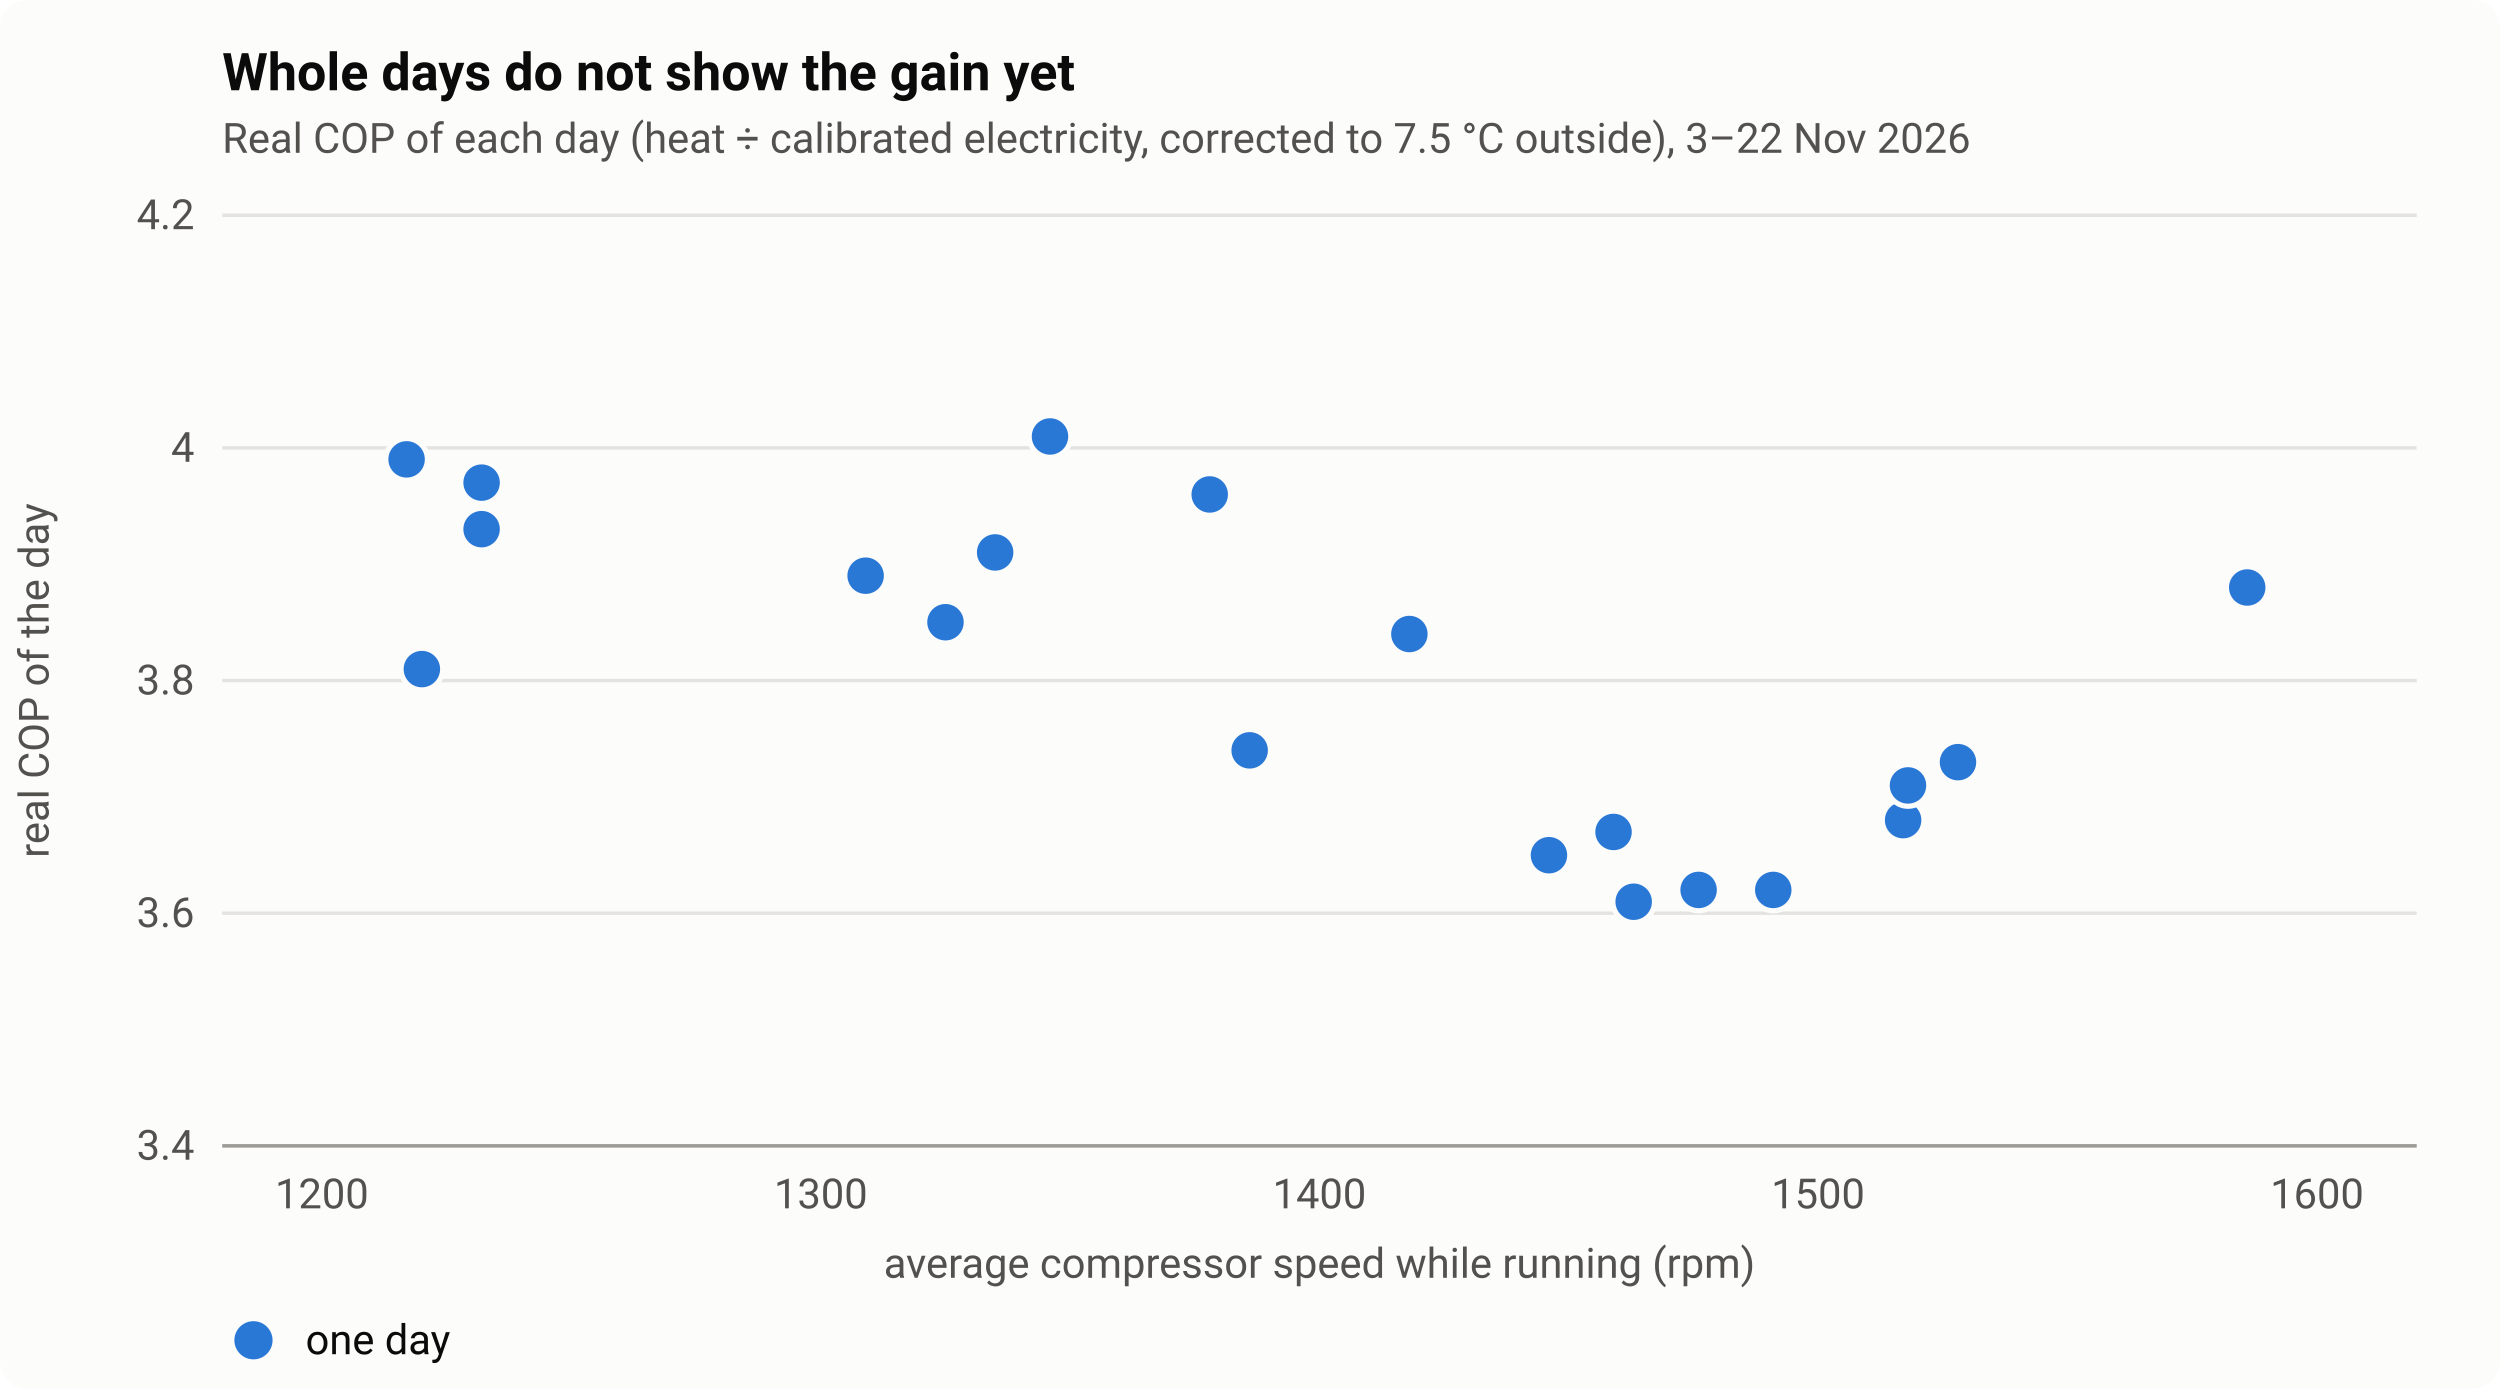
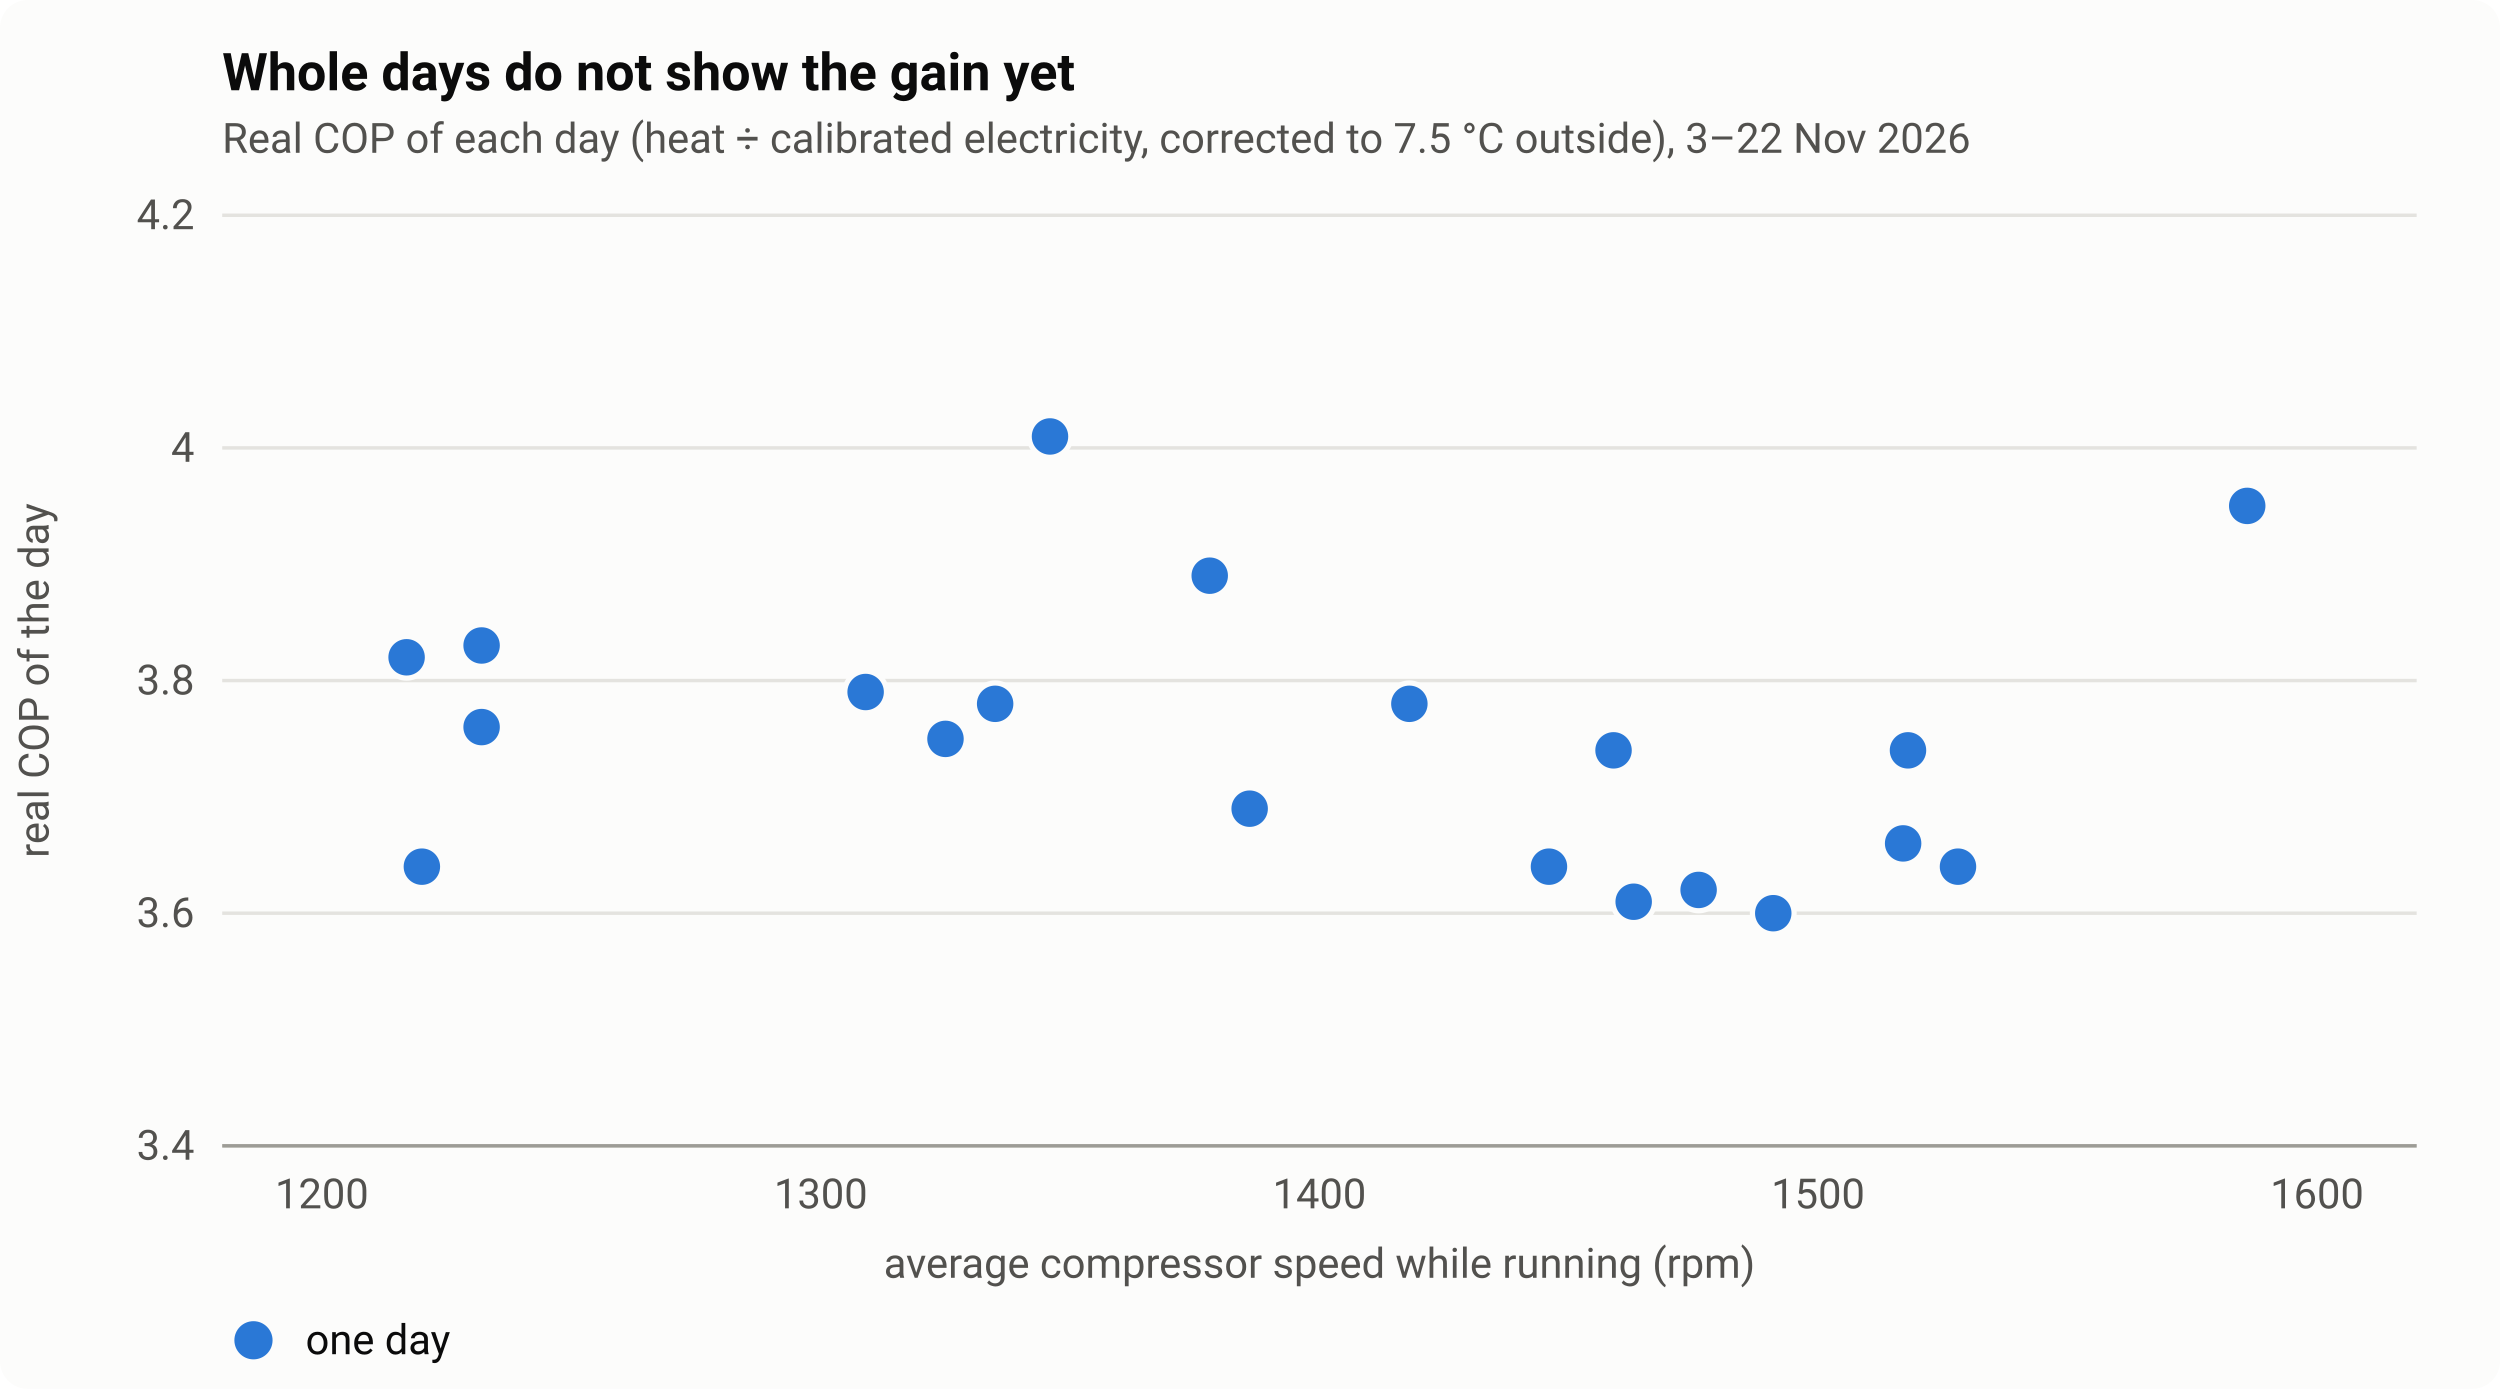
<svg xmlns="http://www.w3.org/2000/svg" viewBox="0 0 720 400" width="720" height="400" role="img" aria-label="Whole days do not show the gain yet">
  <style>
.bg{fill:#fcfcfb}.t{fill:#0b0b0b;font:600 15px system-ui,-apple-system,Segoe UI,Roboto,sans-serif}
.s{fill:#52514e;font:12px system-ui,-apple-system,Segoe UI,Roboto,sans-serif}.lab{fill:#0b0b0b;font:12px system-ui,-apple-system,Segoe UI,Roboto,sans-serif}
.grid{stroke:#e4e3df;stroke-width:1}.axis{stroke:#9d9c96;stroke-width:1}
.c1{stroke:#2a78d6;fill:#2a78d6}.c2{stroke:#eb6834;fill:#eb6834}.c3{stroke:#1baf7a;fill:#1baf7a}.c4{stroke:#6250d6;fill:#6250d6}.c0{stroke:#9d9c96;fill:#9d9c96}
.band{fill:#2a78d6;fill-opacity:.15;stroke:none}.ln{fill:none!important;stroke-width:2}.dash{stroke-dasharray:5 4}.ring{stroke:#fcfcfb;stroke-width:2}
@media (prefers-color-scheme: dark){.bg{fill:#1a1a19}.t,.lab{fill:#f0efec}.s{fill:#c3c2b7}.grid{stroke:#33332f}.axis{stroke:#6d6c66}
.c1{stroke:#3987e5;fill:#3987e5}.c2{stroke:#d95926;fill:#d95926}.c3{stroke:#199e70;fill:#199e70}.c4{stroke:#9085e9;fill:#9085e9}.band{fill:#3987e5;fill-opacity:.22}.ring{stroke:#1a1a19}}
</style>
  <rect class="bg" width="720" height="400" rx="8" />
  <text class="t" x="64" y="26">Whole days do not show the gain yet</text>
  <text class="s" x="64" y="44">Real COP of each day (heat ÷ calibrated electricity, corrected to 7.5 °C outside), 3–22 Nov 2026</text>
  <line class="grid" x1="64" x2="696" y1="330.0" y2="330.0" />
  <text class="s" x="56" y="334.0" text-anchor="end">3.4</text>
  <line class="grid" x1="64" x2="696" y1="263.0" y2="263.0" />
  <text class="s" x="56" y="267.0" text-anchor="end">3.6</text>
  <line class="grid" x1="64" x2="696" y1="196.0" y2="196.0" />
  <text class="s" x="56" y="200.0" text-anchor="end">3.8</text>
  <line class="grid" x1="64" x2="696" y1="129.0" y2="129.0" />
  <text class="s" x="56" y="133.0" text-anchor="end">4</text>
  <line class="grid" x1="64" x2="696" y1="62.0" y2="62.0" />
  <text class="s" x="56" y="66.0" text-anchor="end">4.2</text>
  <text class="s" x="92.7" y="348" text-anchor="middle">1200</text>
  <text class="s" x="236.4" y="348" text-anchor="middle">1300</text>
  <text class="s" x="380.0" y="348" text-anchor="middle">1400</text>
  <text class="s" x="523.6" y="348" text-anchor="middle">1500</text>
  <text class="s" x="667.3" y="348" text-anchor="middle">1600</text>
  <line class="axis" x1="64" x2="696" y1="330" y2="330" />
  <text class="s" x="380.0" y="368" text-anchor="middle">average compressor speed while running (rpm)</text>
  <text class="s" x="14" y="196.0" transform="rotate(-90 14 196.0)" text-anchor="middle">real COP of the day</text>
  <clipPath id="plot">
    <rect x="64" y="56" width="632" height="274" />
  </clipPath>
  <g clip-path="url(#plot)">
-     <circle class="c1 ring" cx="117.1" cy="132.3" r="6" style="stroke-width:1.5" />
-     <circle class="c1 ring" cx="121.5" cy="192.7" r="6" style="stroke-width:1.5" />
-     <circle class="c1 ring" cx="138.7" cy="152.4" r="6" style="stroke-width:1.5" />
-     <circle class="c1 ring" cx="138.7" cy="139.0" r="6" style="stroke-width:1.5" />
-     <circle class="c1 ring" cx="249.3" cy="165.8" r="6" style="stroke-width:1.5" />
-     <circle class="c1 ring" cx="272.3" cy="179.2" r="6" style="stroke-width:1.5" />
-     <circle class="c1 ring" cx="286.6" cy="159.1" r="6" style="stroke-width:1.5" />
+     <circle class="c1 ring" cx="510.7" cy="263.0" r="6" style="stroke-width:1.5" />
+     <circle class="c1 ring" cx="446.1" cy="249.6" r="6" style="stroke-width:1.5" />
+     <circle class="c1 ring" cx="489.2" cy="256.3" r="6" style="stroke-width:1.5" />
+     <circle class="c1 ring" cx="549.5" cy="216.1" r="6" style="stroke-width:1.5" />
+     <circle class="c1 ring" cx="405.9" cy="202.7" r="6" style="stroke-width:1.5" />
+     <circle class="c1 ring" cx="348.4" cy="165.8" r="6" style="stroke-width:1.5" />
+     <circle class="c1 ring" cx="548.1" cy="242.9" r="6" style="stroke-width:1.5" />
+     <circle class="c1 ring" cx="272.3" cy="212.8" r="6" style="stroke-width:1.5" />
+     <circle class="c1 ring" cx="117.1" cy="189.3" r="6" style="stroke-width:1.5" />
+     <circle class="c1 ring" cx="121.5" cy="249.6" r="6" style="stroke-width:1.5" />
+     <circle class="c1 ring" cx="470.5" cy="259.7" r="6" style="stroke-width:1.5" />
+     <circle class="c1 ring" cx="464.7" cy="216.1" r="6" style="stroke-width:1.5" />
    <circle class="c1 ring" cx="302.4" cy="125.7" r="6" style="stroke-width:1.5" />
-     <circle class="c1 ring" cx="348.4" cy="142.4" r="6" style="stroke-width:1.5" />
-     <circle class="c1 ring" cx="359.9" cy="216.1" r="6" style="stroke-width:1.5" />
-     <circle class="c1 ring" cx="405.9" cy="182.6" r="6" style="stroke-width:1.5" />
-     <circle class="c1 ring" cx="446.1" cy="246.3" r="6" style="stroke-width:1.5" />
-     <circle class="c1 ring" cx="464.7" cy="239.6" r="6" style="stroke-width:1.5" />
-     <circle class="c1 ring" cx="470.5" cy="259.7" r="6" style="stroke-width:1.5" />
-     <circle class="c1 ring" cx="489.2" cy="256.3" r="6" style="stroke-width:1.5" />
-     <circle class="c1 ring" cx="510.7" cy="256.3" r="6" style="stroke-width:1.5" />
-     <circle class="c1 ring" cx="548.1" cy="236.2" r="6" style="stroke-width:1.5" />
-     <circle class="c1 ring" cx="549.5" cy="226.2" r="6" style="stroke-width:1.5" />
-     <circle class="c1 ring" cx="563.9" cy="219.5" r="6" style="stroke-width:1.5" />
-     <circle class="c1 ring" cx="647.2" cy="169.2" r="6" style="stroke-width:1.5" />
+     <circle class="c1 ring" cx="286.6" cy="202.7" r="6" style="stroke-width:1.5" />
+     <circle class="c1 ring" cx="138.7" cy="185.9" r="6" style="stroke-width:1.5" />
+     <circle class="c1 ring" cx="138.7" cy="209.4" r="6" style="stroke-width:1.5" />
+     <circle class="c1 ring" cx="563.9" cy="249.6" r="6" style="stroke-width:1.5" />
+     <circle class="c1 ring" cx="249.3" cy="199.3" r="6" style="stroke-width:1.5" />
+     <circle class="c1 ring" cx="359.9" cy="232.9" r="6" style="stroke-width:1.5" />
+     <circle class="c1 ring" cx="647.2" cy="145.7" r="6" style="stroke-width:1.5" />
  </g>
  <circle class="c1" cx="73" cy="386" r="5" />
  <text class="lab" x="88" y="390">one day</text>
</svg>
